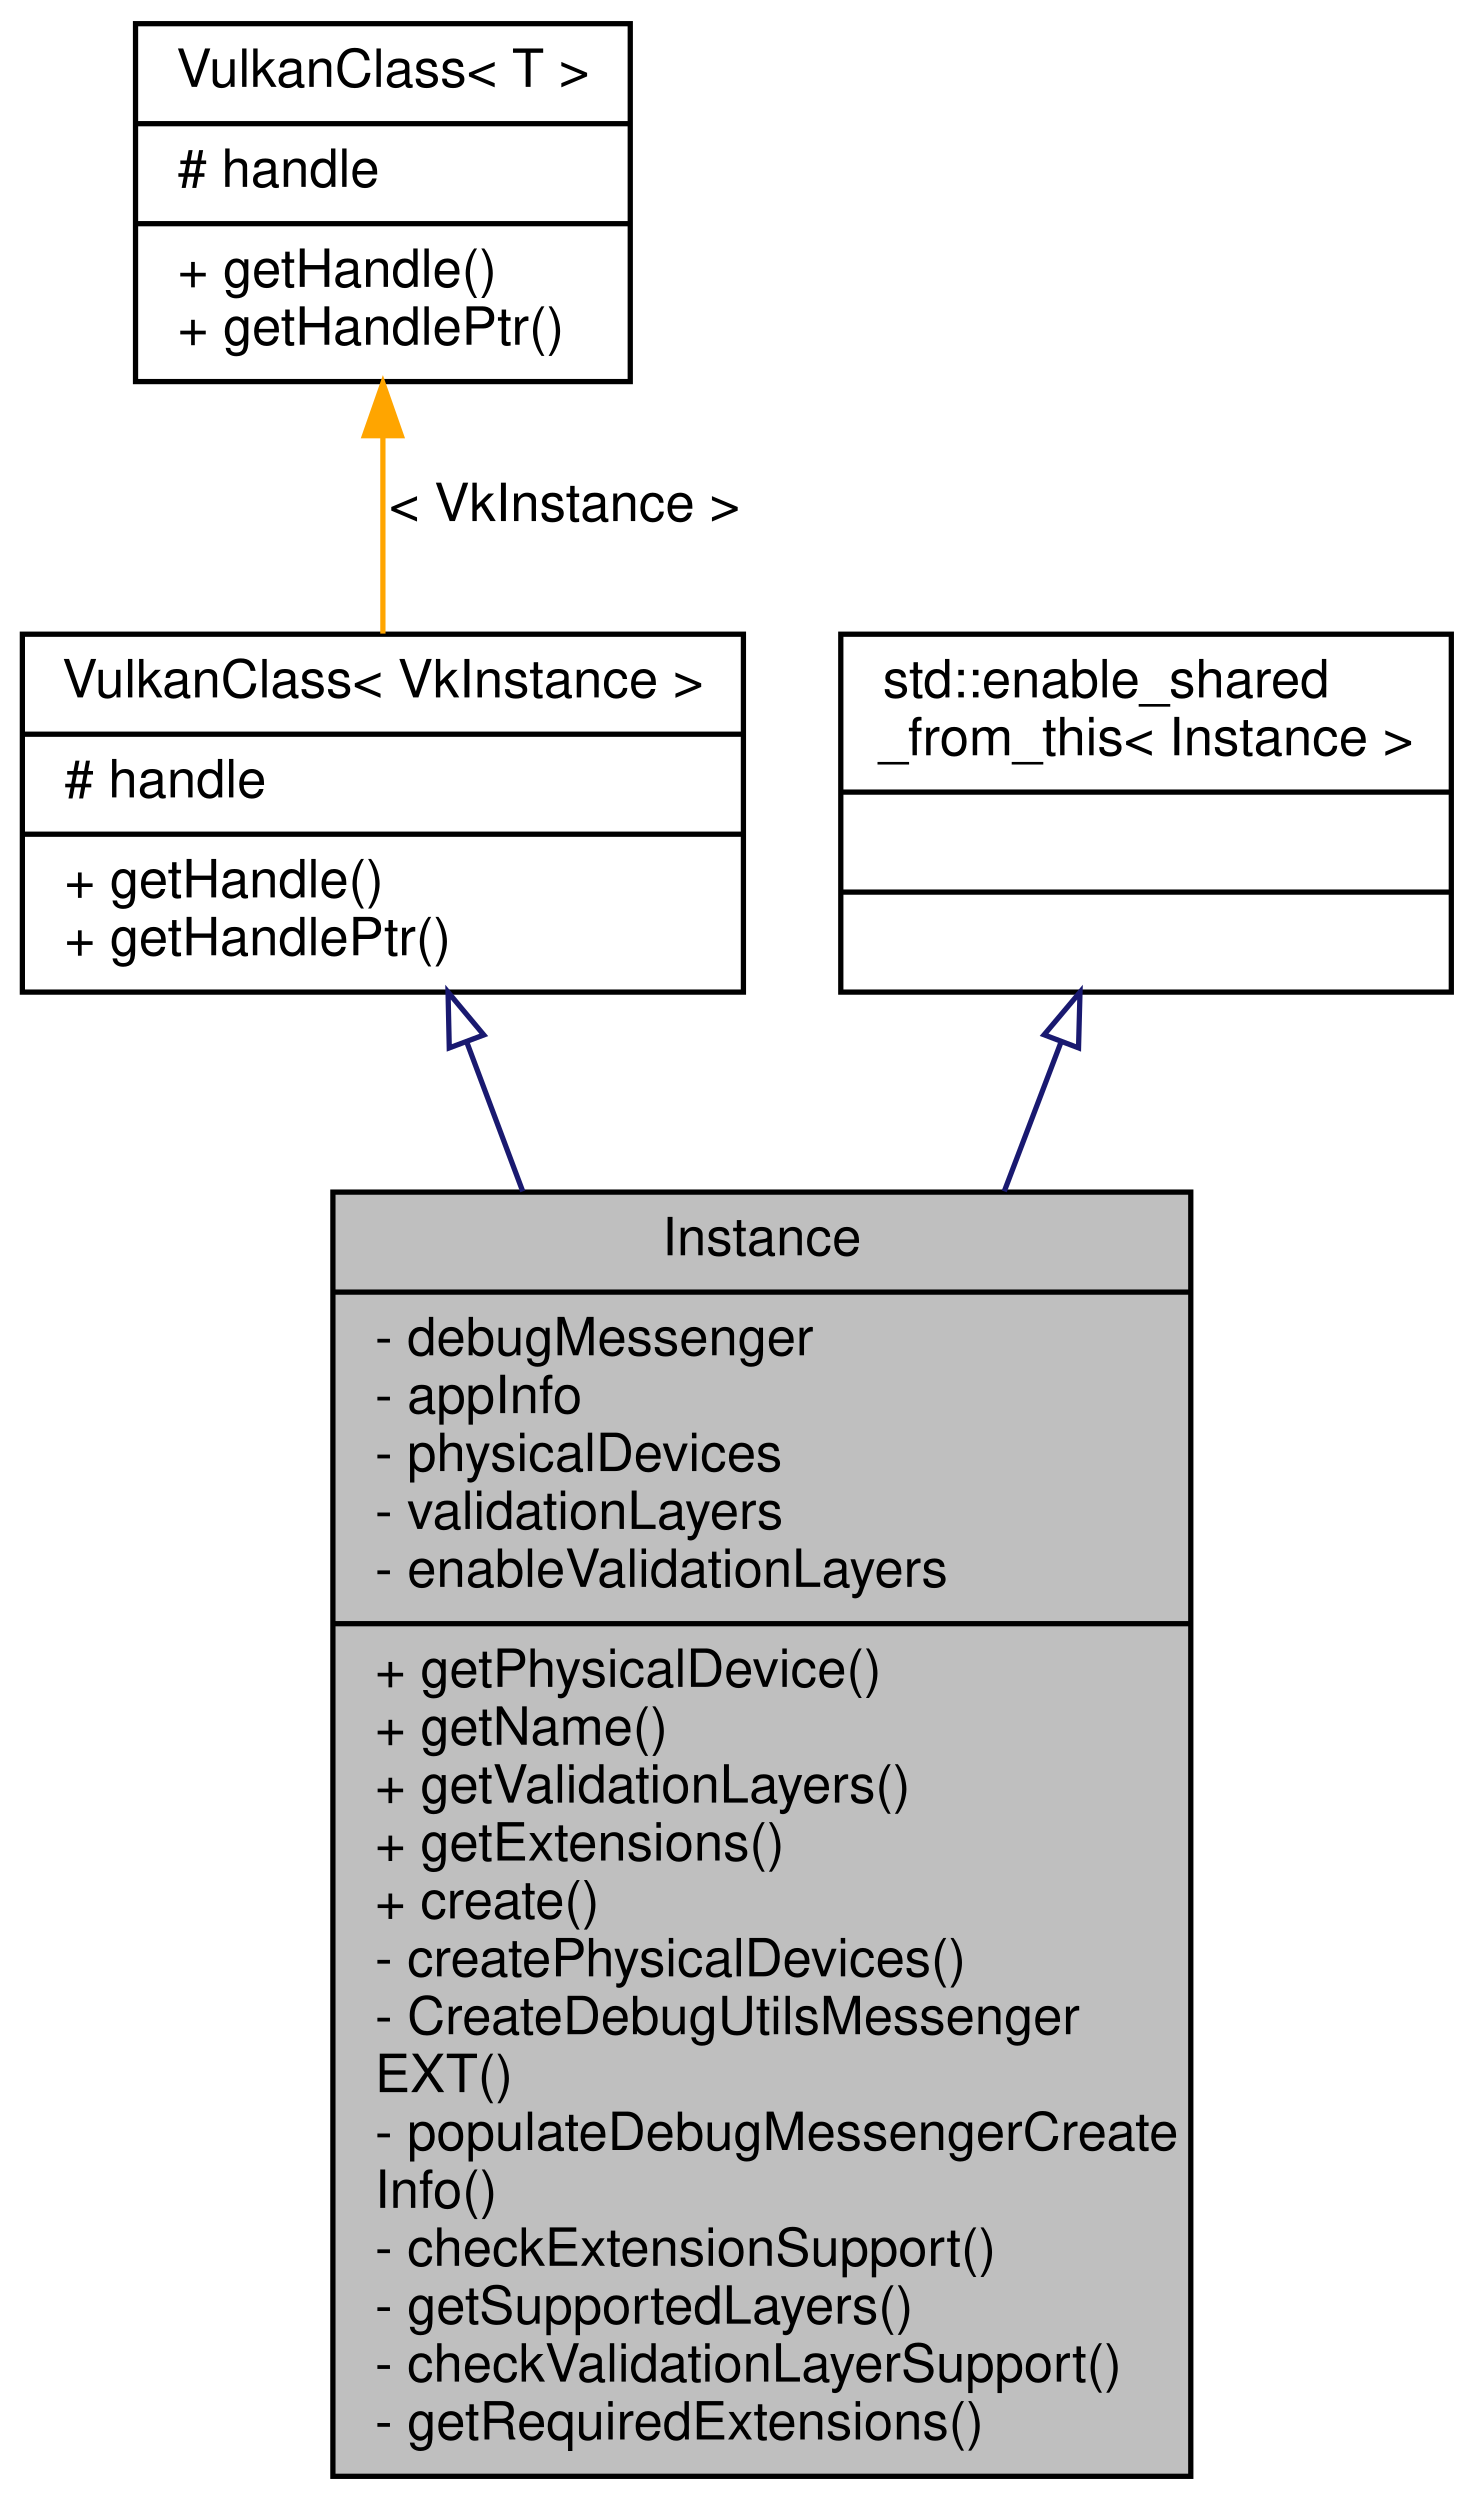
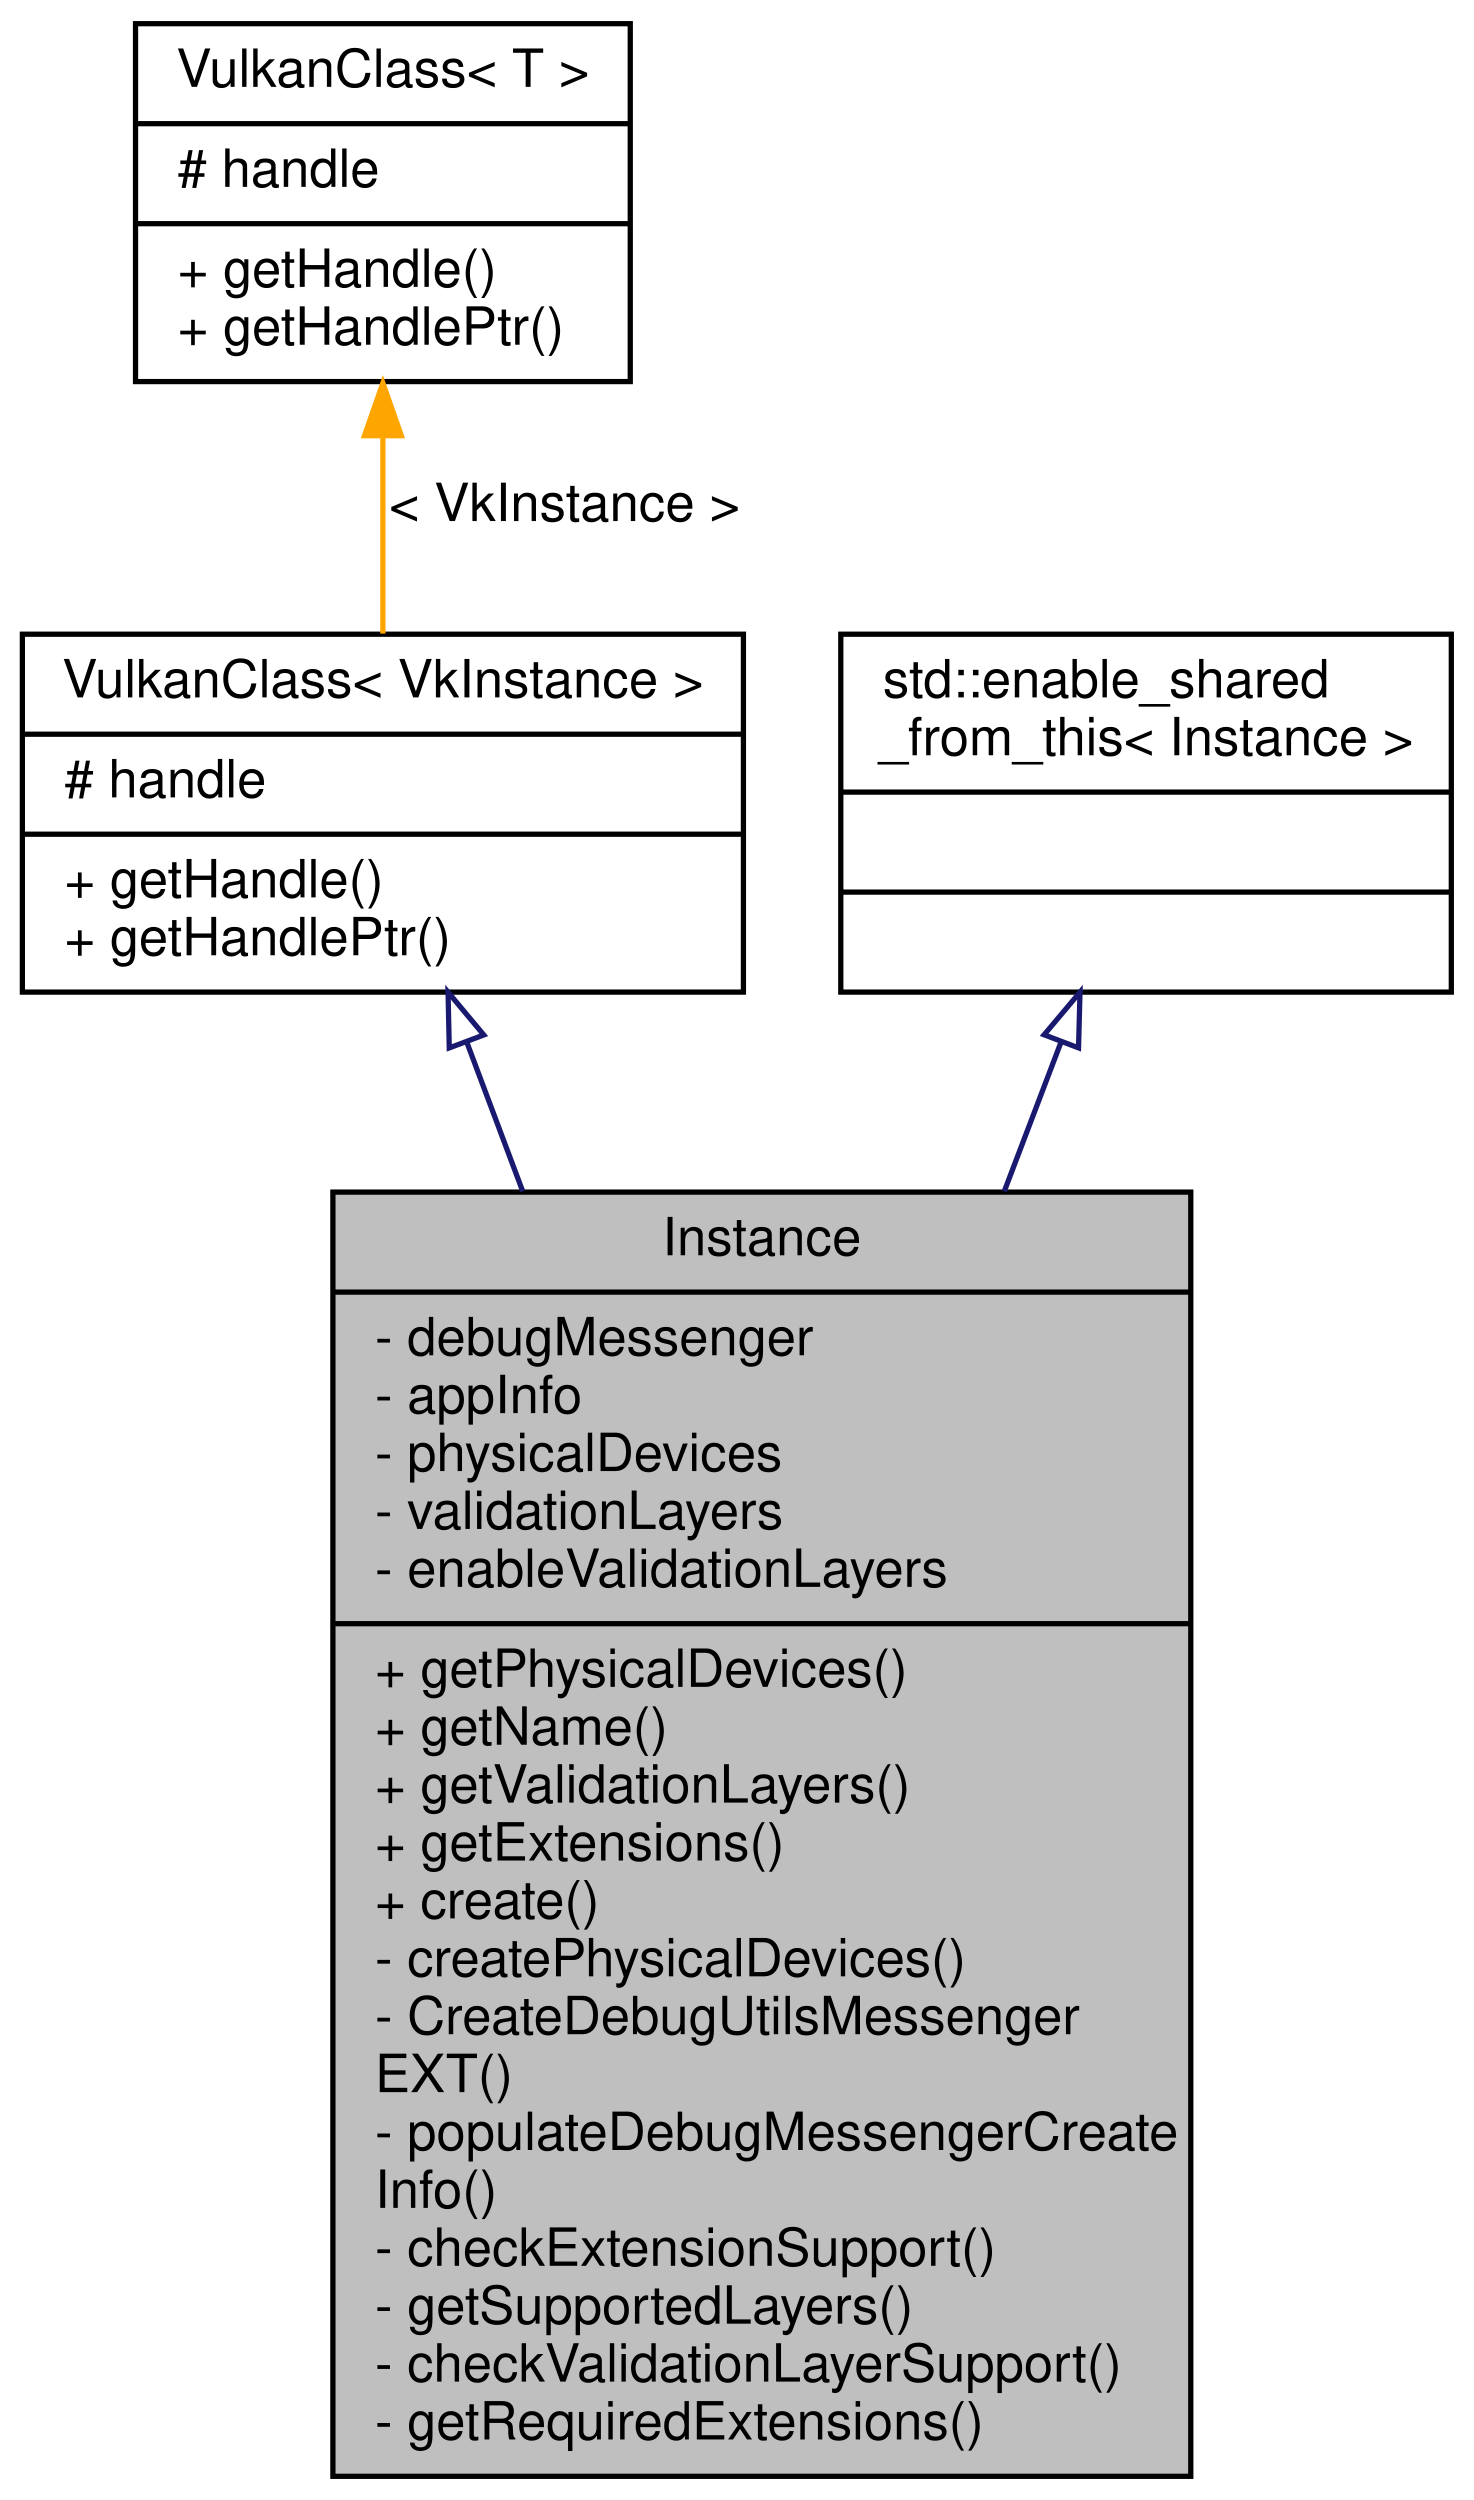
<svg xmlns="http://www.w3.org/2000/svg" xmlns:xlink="http://www.w3.org/1999/xlink" width="280pt" height="475pt" viewBox="0.00 0.00 279.50 475.00">
  <g id="graph0" class="graph" transform="scale(1 1) rotate(0) translate(4 471)">
    <g id="node1" class="node">
      <g id="a_node1">
        <a xlink:title=" ">
          <polygon fill="#bfbfbf" stroke="black" points="59,-0.5 59,-244.5 222,-244.5 222,-0.5 59,-0.5" />
          <text text-anchor="middle" x="140.5" y="-232.5" font-family="Helvetica,sans-Serif" font-size="10.00">Instance</text>
          <polyline fill="none" stroke="black" points="59,-225.5 222,-225.5 " />
          <text text-anchor="start" x="67" y="-213.5" font-family="Helvetica,sans-Serif" font-size="10.00">- debugMessenger</text>
          <text text-anchor="start" x="67" y="-202.5" font-family="Helvetica,sans-Serif" font-size="10.00">- appInfo</text>
          <text text-anchor="start" x="67" y="-191.5" font-family="Helvetica,sans-Serif" font-size="10.00">- physicalDevices</text>
          <text text-anchor="start" x="67" y="-180.5" font-family="Helvetica,sans-Serif" font-size="10.00">- validationLayers</text>
          <text text-anchor="start" x="67" y="-169.5" font-family="Helvetica,sans-Serif" font-size="10.00">- enableValidationLayers</text>
          <polyline fill="none" stroke="black" points="59,-162.5 222,-162.5 " />
-           <text text-anchor="start" x="67" y="-150.5" font-family="Helvetica,sans-Serif" font-size="10.00">+ getPhysicalDevice()</text>
+           <text text-anchor="start" x="67" y="-150.5" font-family="Helvetica,sans-Serif" font-size="10.00">+ getPhysicalDevices()</text>
          <text text-anchor="start" x="67" y="-139.5" font-family="Helvetica,sans-Serif" font-size="10.00">+ getName()</text>
          <text text-anchor="start" x="67" y="-128.5" font-family="Helvetica,sans-Serif" font-size="10.00">+ getValidationLayers()</text>
          <text text-anchor="start" x="67" y="-117.5" font-family="Helvetica,sans-Serif" font-size="10.00">+ getExtensions()</text>
          <text text-anchor="start" x="67" y="-106.5" font-family="Helvetica,sans-Serif" font-size="10.00">+ create()</text>
          <text text-anchor="start" x="67" y="-95.5" font-family="Helvetica,sans-Serif" font-size="10.00">- createPhysicalDevices()</text>
          <text text-anchor="start" x="67" y="-84.5" font-family="Helvetica,sans-Serif" font-size="10.00">- CreateDebugUtilsMessenger</text>
          <text text-anchor="start" x="67" y="-73.5" font-family="Helvetica,sans-Serif" font-size="10.00">EXT()</text>
          <text text-anchor="start" x="67" y="-62.5" font-family="Helvetica,sans-Serif" font-size="10.00">- populateDebugMessengerCreate</text>
          <text text-anchor="start" x="67" y="-51.5" font-family="Helvetica,sans-Serif" font-size="10.00">Info()</text>
          <text text-anchor="start" x="67" y="-40.5" font-family="Helvetica,sans-Serif" font-size="10.00">- checkExtensionSupport()</text>
          <text text-anchor="start" x="67" y="-29.5" font-family="Helvetica,sans-Serif" font-size="10.00">- getSupportedLayers()</text>
          <text text-anchor="start" x="67" y="-18.5" font-family="Helvetica,sans-Serif" font-size="10.00">- checkValidationLayerSupport()</text>
          <text text-anchor="start" x="67" y="-7.5" font-family="Helvetica,sans-Serif" font-size="10.00">- getRequiredExtensions()</text>
        </a>
      </g>
    </g>
    <g id="node2" class="node">
      <g id="a_node2">
        <a xlink:href="class_vulkan_class.html" target="_top" xlink:title=" ">
          <polygon fill="none" stroke="black" points="0,-282.5 0,-350.5 137,-350.5 137,-282.5 0,-282.5" />
          <text text-anchor="middle" x="68.5" y="-338.5" font-family="Helvetica,sans-Serif" font-size="10.00">VulkanClass&lt; VkInstance &gt;</text>
          <polyline fill="none" stroke="black" points="0,-331.5 137,-331.5 " />
          <text text-anchor="start" x="8" y="-319.5" font-family="Helvetica,sans-Serif" font-size="10.00"># handle</text>
          <polyline fill="none" stroke="black" points="0,-312.5 137,-312.5 " />
          <text text-anchor="start" x="8" y="-300.5" font-family="Helvetica,sans-Serif" font-size="10.00">+ getHandle()</text>
          <text text-anchor="start" x="8" y="-289.5" font-family="Helvetica,sans-Serif" font-size="10.00">+ getHandlePtr()</text>
        </a>
      </g>
    </g>
    <g id="edge1" class="edge">
      <path fill="none" stroke="midnightblue" d="M84.43,-273.01C87.71,-264.27 91.32,-254.65 95.07,-244.64" />
      <polygon fill="none" stroke="midnightblue" points="81.11,-271.9 80.88,-282.49 87.67,-274.36 81.11,-271.9" />
    </g>
    <g id="node3" class="node">
      <g id="a_node3">
        <a xlink:href="class_vulkan_class.html" target="_top" xlink:title=" ">
          <polygon fill="none" stroke="black" points="21.5,-398.5 21.5,-466.5 115.5,-466.5 115.5,-398.5 21.5,-398.5" />
          <text text-anchor="middle" x="68.5" y="-454.5" font-family="Helvetica,sans-Serif" font-size="10.00">VulkanClass&lt; T &gt;</text>
          <polyline fill="none" stroke="black" points="21.5,-447.5 115.5,-447.5 " />
          <text text-anchor="start" x="29.5" y="-435.5" font-family="Helvetica,sans-Serif" font-size="10.00"># handle</text>
          <polyline fill="none" stroke="black" points="21.5,-428.5 115.5,-428.5 " />
          <text text-anchor="start" x="29.5" y="-416.5" font-family="Helvetica,sans-Serif" font-size="10.00">+ getHandle()</text>
          <text text-anchor="start" x="29.5" y="-405.5" font-family="Helvetica,sans-Serif" font-size="10.00">+ getHandlePtr()</text>
        </a>
      </g>
    </g>
    <g id="edge2" class="edge">
      <path fill="none" stroke="orange" d="M68.5,-388.06C68.5,-375.64 68.5,-362.32 68.5,-350.62" />
      <polygon fill="orange" stroke="orange" points="65,-388.22 68.5,-398.22 72,-388.22 65,-388.22" />
      <text text-anchor="middle" x="103" y="-372" font-family="Helvetica,sans-Serif" font-size="10.00"> &lt; VkInstance &gt;</text>
    </g>
    <g id="node4" class="node">
      <g id="a_node4">
        <a xlink:title=" ">
          <polygon fill="none" stroke="black" points="155.5,-282.5 155.5,-350.5 271.5,-350.5 271.5,-282.5 155.5,-282.5" />
          <text text-anchor="start" x="163.5" y="-338.5" font-family="Helvetica,sans-Serif" font-size="10.00">std::enable_shared</text>
          <text text-anchor="middle" x="213.5" y="-327.5" font-family="Helvetica,sans-Serif" font-size="10.00">_from_this&lt; Instance &gt;</text>
          <polyline fill="none" stroke="black" points="155.5,-320.5 271.5,-320.5 " />
          <text text-anchor="middle" x="213.5" y="-308.5" font-family="Helvetica,sans-Serif" font-size="10.00"> </text>
          <polyline fill="none" stroke="black" points="155.5,-301.5 271.5,-301.5 " />
          <text text-anchor="middle" x="213.5" y="-289.5" font-family="Helvetica,sans-Serif" font-size="10.00"> </text>
        </a>
      </g>
    </g>
    <g id="edge3" class="edge">
      <path fill="none" stroke="midnightblue" d="M197.35,-273.01C194.02,-264.27 190.36,-254.65 186.56,-244.64" />
      <polygon fill="none" stroke="midnightblue" points="194.13,-274.39 200.95,-282.49 200.67,-271.9 194.13,-274.39" />
    </g>
  </g>
</svg>
